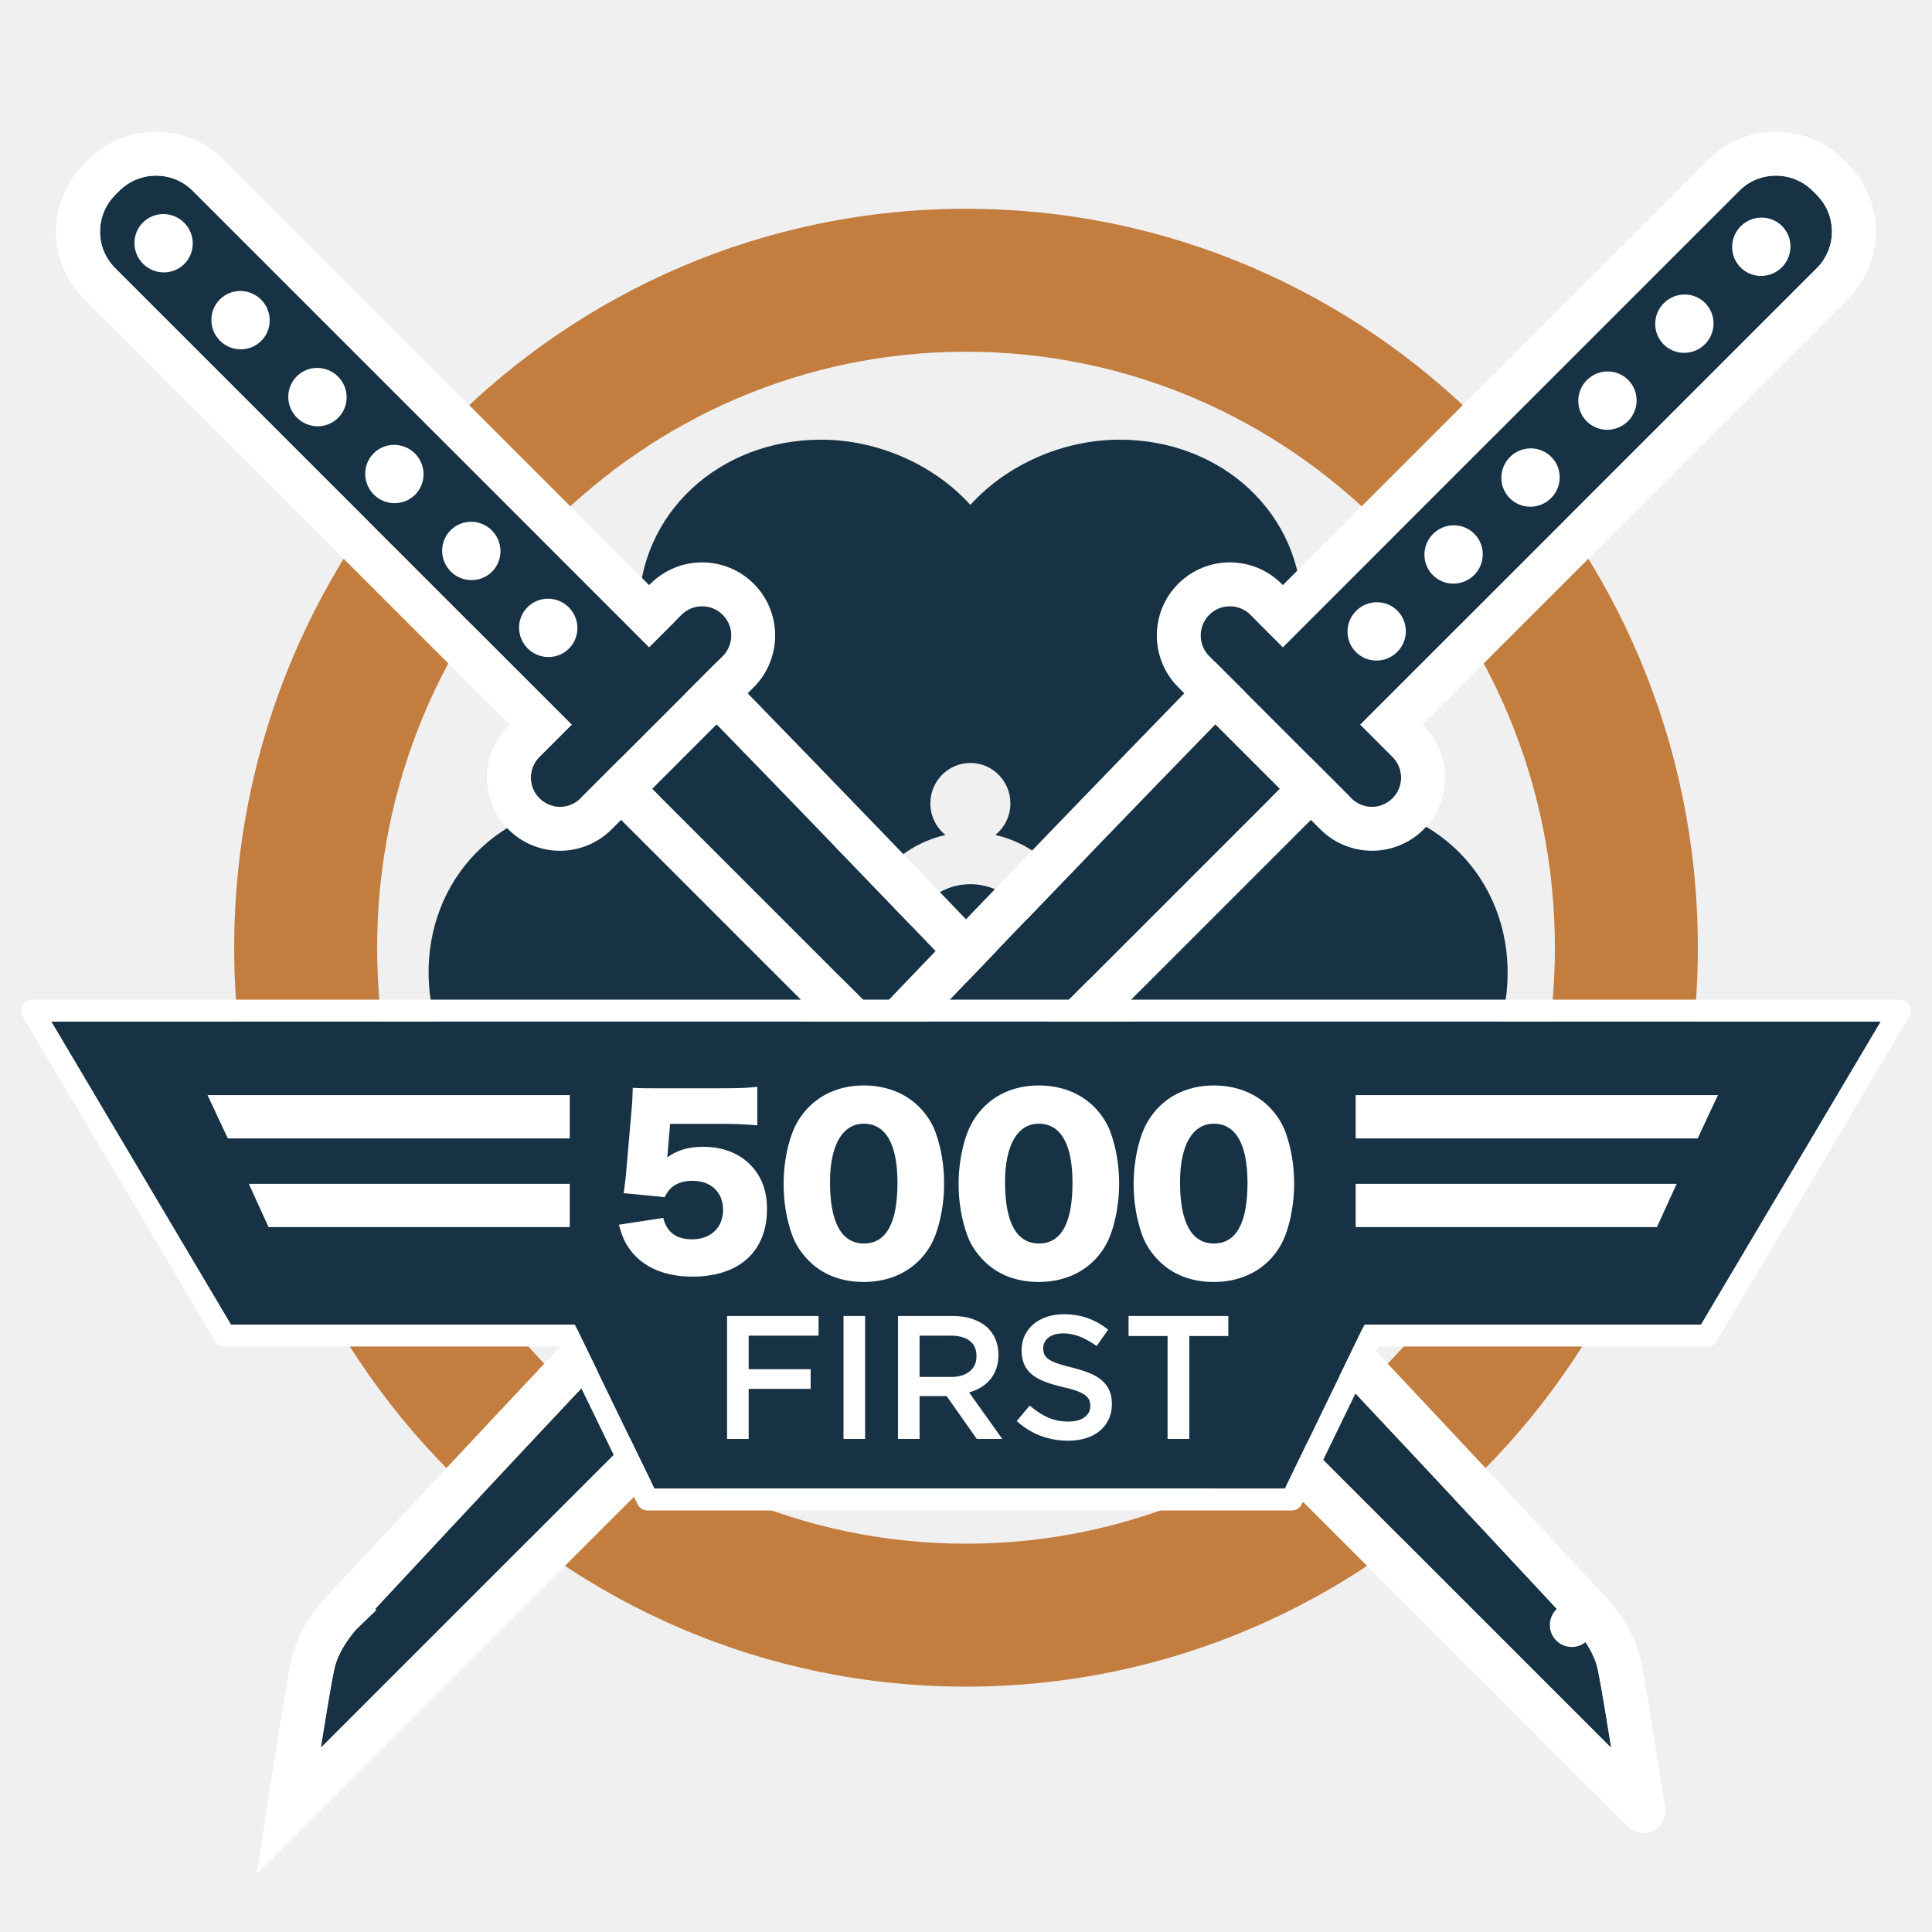
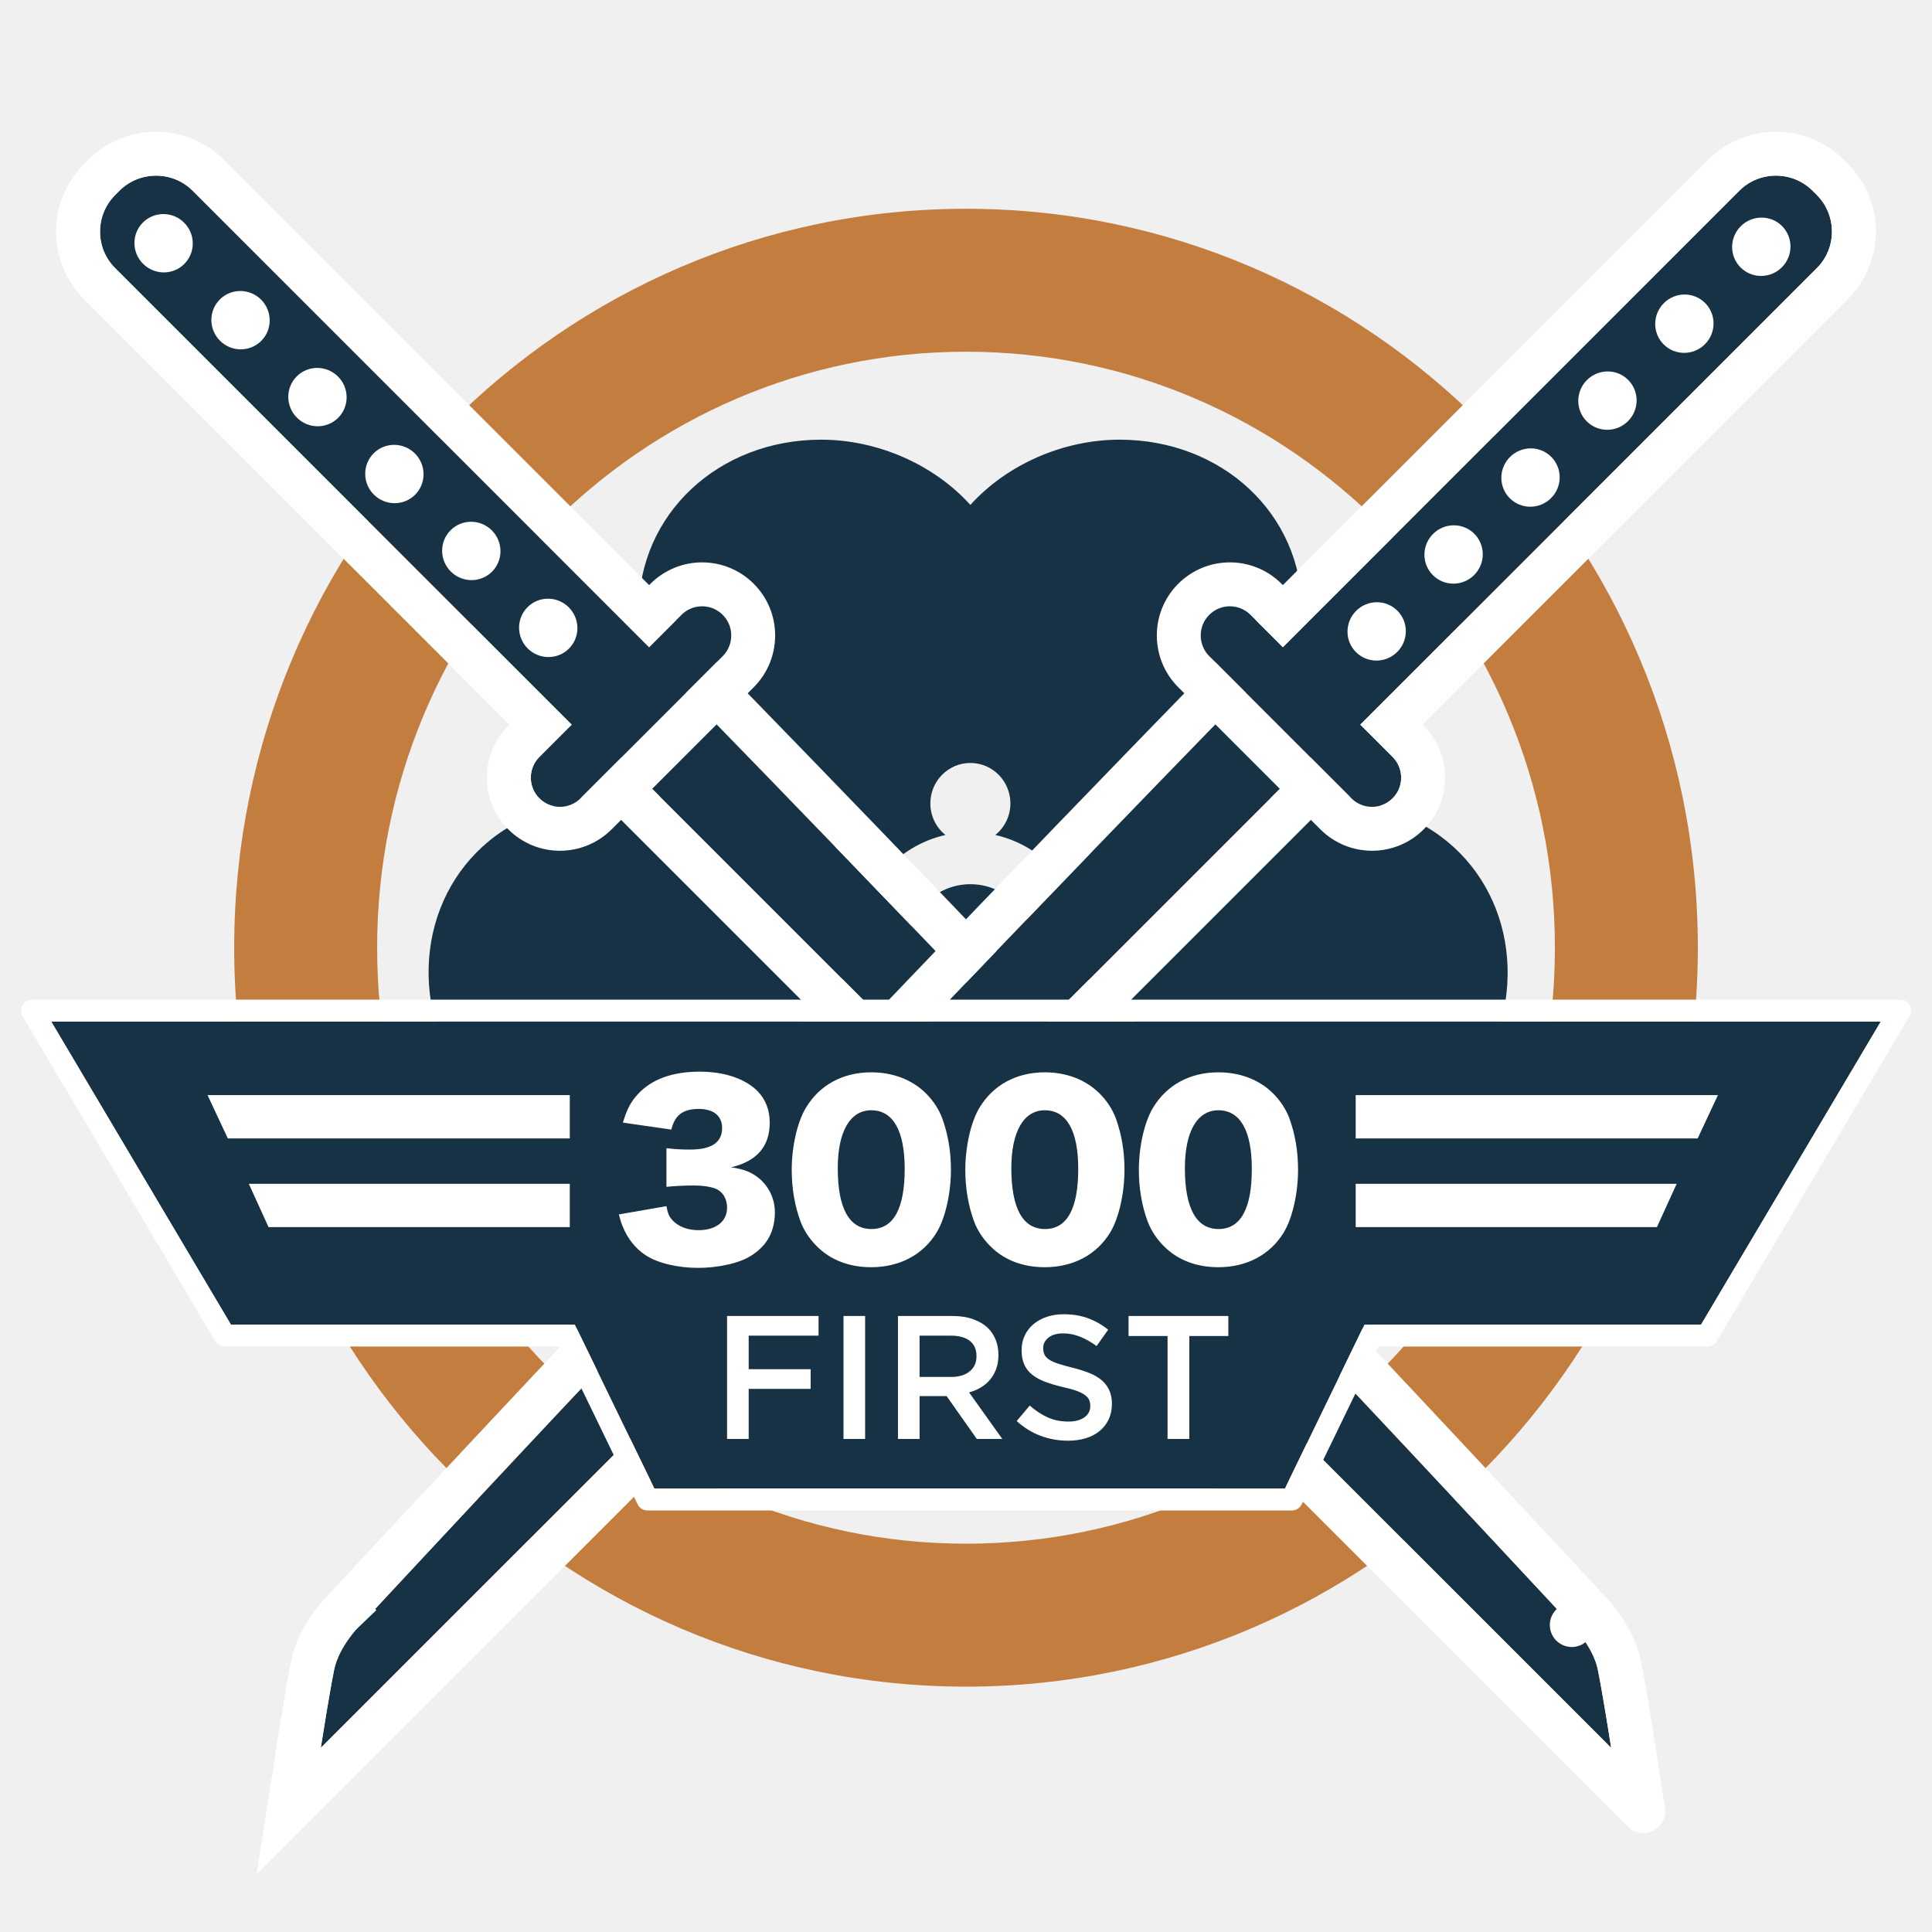
<svg xmlns="http://www.w3.org/2000/svg" xmlns:xlink="http://www.w3.org/1999/xlink" width="64" height="64" viewBox="0 0 64 64">
  <defs>
    <path id="a" d="M0,0 L3.055,0 C3.055,0 2.989,8.097 2.669,20.939 C2.348,33.782 1.955,44.132 1.955,44.132 C1.955,44.132 1.955,45.124 1.528,45.775 C1.101,46.426 0,47.933 0,47.933 L0,0 Z" />
    <path id="b" d="M6.111,23.1 L7.624,23.1 C8.159,23.1 8.593,23.529 8.593,24.067 C8.593,24.601 8.155,25.034 7.624,25.034 L0.969,25.034 C0.434,25.034 -1.06137321e-13,24.605 -1.06137321e-13,24.067 C-1.06137321e-13,23.533 0.438,23.1 0.969,23.1 L2.482,23.1 L2.482,1.713 C2.482,0.767 3.252,-2.0783375e-13 4.201,-2.0783375e-13 L4.392,-2.0783375e-13 C5.341,-2.0783375e-13 6.111,0.775 6.111,1.713 L6.111,23.1 Z" />
    <path id="c" d="M0,0 L3.055,0 C3.055,0 2.989,8.097 2.669,20.939 C2.348,33.782 1.955,44.132 1.955,44.132 C1.955,44.132 1.955,45.124 1.528,45.775 C1.101,46.426 0,47.933 0,47.933 L0,0 Z" />
    <path id="d" d="M6.111,23.1 L6.111,1.713 C6.111,0.775 5.341,1.70530257e-13 4.392,1.70530257e-13 L4.201,1.70530257e-13 C3.252,1.70530257e-13 2.482,0.767 2.482,1.713 L2.482,23.1 L0.969,23.1 C0.438,23.1 5.54223334e-13,23.533 5.54223334e-13,24.067 C5.54223334e-13,24.605 0.434,25.034 0.969,25.034 L7.624,25.034 C8.155,25.034 8.593,24.601 8.593,24.067 C8.593,23.529 8.159,23.1 7.624,23.1 L6.111,23.1 Z" />
    <polygon id="e" points="45.2 40.878 56.351 40.878 62.303 30.842 1.697 30.842 7.649 40.878 19.043 40.878 21.677 46.309 42.566 46.309 45.2 40.878" />
  </defs>
  <g fill="none" fill-rule="evenodd">
    <rect width="64" height="64" />
    <g transform="translate(0 3)">
      <g fill-rule="nonzero" transform="translate(7.758 3.916)">
        <path fill="#C37D3E" d="M24.242,44.221 C35.006,44.221 43.75,35.392 43.75,24.478 C43.75,13.564 35.006,4.735 24.242,4.735 C13.479,4.735 4.735,13.564 4.735,24.478 C4.735,35.392 13.479,44.221 24.242,44.221 Z M24.242,48.956 C10.854,48.956 0,37.997 0,24.478 C0,10.959 10.854,0 24.242,0 C37.631,0 48.485,10.959 48.485,24.478 C48.485,37.997 37.631,48.956 24.242,48.956 Z" />
        <path fill="#163244" d="M23.55,28.209 L23.558,34.917 C23.558,34.917 23.709,37.578 20.15,39.653 C17.414,41.248 13.978,40.177 12.275,37.2 C11.341,35.567 11.114,33.522 11.657,31.797 C9.905,31.409 8.266,30.188 7.332,28.555 C5.629,25.577 6.429,22.037 9.165,20.442 C12.819,18.312 15.301,19.903 15.301,19.903 L20.8,23.245 C20.67,23.632 20.599,24.047 20.599,24.478 C20.599,24.901 20.667,25.309 20.793,25.69 C20.398,25.463 19.896,25.448 19.474,25.694 C18.84,26.064 18.623,26.882 18.989,27.523 C19.355,28.163 20.166,28.382 20.8,28.013 C21.208,27.775 21.443,27.351 21.462,26.908 C21.987,27.552 22.716,28.019 23.55,28.209 Z M27.952,23.183 L33.323,19.918 C33.323,19.918 35.805,18.327 39.459,20.457 C42.195,22.052 42.995,25.592 41.292,28.57 C40.359,30.203 38.719,31.424 36.967,31.812 C37.51,33.537 37.283,35.582 36.349,37.215 C34.646,40.192 31.21,41.263 28.474,39.668 C24.915,37.593 25.066,34.932 25.066,34.932 L25.074,28.24 C25.899,28.087 26.631,27.664 27.176,27.066 C27.234,27.455 27.46,27.815 27.824,28.028 C28.459,28.397 29.269,28.178 29.636,27.538 C30.002,26.897 29.784,26.079 29.15,25.709 C28.787,25.497 28.365,25.479 28.002,25.622 C28.114,25.261 28.175,24.877 28.175,24.478 C28.175,24.023 28.096,23.587 27.952,23.183 Z M21.494,22.008 L16.008,18.944 C16.008,18.944 13.402,17.568 13.402,13.308 C13.402,10.119 16.038,7.649 19.444,7.649 C21.311,7.649 23.179,8.472 24.387,9.81 C25.595,8.472 27.463,7.649 29.33,7.649 C32.735,7.649 35.372,10.119 35.372,13.308 C35.372,17.458 33.014,18.657 33.014,18.657 L27.269,21.996 C26.745,21.376 26.029,20.927 25.213,20.744 C25.517,20.499 25.713,20.121 25.713,19.697 C25.713,18.958 25.119,18.358 24.387,18.358 C23.655,18.358 23.061,18.958 23.061,19.697 C23.061,20.121 23.256,20.499 23.561,20.744 C22.74,20.929 22.019,21.382 21.494,22.008 Z M24.387,26.581 C23.236,26.581 22.304,25.64 22.304,24.478 C22.304,23.316 23.236,22.374 24.387,22.374 C25.537,22.374 26.47,23.316 26.47,24.478 C26.47,25.64 25.537,26.581 24.387,26.581 Z" />
      </g>
      <g transform="rotate(-45 8.181 2.19)">
        <g transform="translate(2.864 23.485)" stroke-linecap="round" stroke-linejoin="round">
          <use fill="#163244" xlink:href="#a" />
          <path stroke="#FFFFFF" stroke-width="1.455" d="M-0.727,-0.727 L3.789,-0.727 L3.783,0.006 C3.782,0.07 3.782,0.07 3.779,0.38 C3.776,0.689 3.772,1.054 3.767,1.474 C3.753,2.675 3.734,4.076 3.709,5.665 C3.638,10.204 3.536,15.337 3.396,20.958 C3.347,22.896 3.296,24.844 3.241,26.795 C3.119,31.173 2.988,35.366 2.856,39.229 C2.811,40.581 2.768,41.795 2.73,42.853 C2.716,43.223 2.704,43.547 2.694,43.823 C2.684,44.102 2.684,44.102 1.955,44.132 L2.682,44.132 C2.682,44.475 2.631,44.954 2.472,45.451 C2.387,45.716 2.277,45.959 2.136,46.174 C1.989,46.398 1.763,46.724 1.475,47.129 C1.458,47.154 1.458,47.154 1.44,47.179 C1.253,47.441 1.054,47.719 0.854,47.995 C0.734,48.161 0.641,48.289 0.587,48.362 L-0.727,50.163 L-0.727,-0.727 Z" />
        </g>
        <use fill="#163244" xlink:href="#b" />
        <path stroke="#FFFFFF" stroke-width="1.455" d="M6.838,22.373 L7.624,22.373 C8.561,22.373 9.32,23.128 9.32,24.067 C9.32,25.002 8.557,25.761 7.624,25.761 L0.969,25.761 C0.032,25.761 -0.727,25.006 -0.727,24.067 C-0.727,23.132 0.036,22.373 0.969,22.373 L1.755,22.373 L1.755,1.713 C1.755,0.365 2.851,-0.727 4.201,-0.727 L4.392,-0.727 C5.74,-0.727 6.838,0.371 6.838,1.713 L6.838,22.373 Z" />
        <path fill="#FFFFFF" d="M4.201,3.235 C3.669,3.235 3.238,2.801 3.238,2.265 C3.238,1.729 3.669,1.295 4.201,1.295 C4.732,1.295 5.163,1.729 5.163,2.265 C5.163,2.801 4.732,3.235 4.201,3.235 Z M4.201,6.839 C3.669,6.839 3.238,6.405 3.238,5.869 C3.238,5.333 3.669,4.899 4.201,4.899 C4.732,4.899 5.163,5.333 5.163,5.869 C5.163,6.405 4.732,6.839 4.201,6.839 Z M4.201,10.443 C3.669,10.443 3.238,10.009 3.238,9.473 C3.238,8.937 3.669,8.502 4.201,8.502 C4.732,8.502 5.163,8.937 5.163,9.473 C5.163,10.009 4.732,10.443 4.201,10.443 Z M4.201,14.047 C3.669,14.047 3.238,13.612 3.238,13.077 C3.238,12.541 3.669,12.106 4.201,12.106 C4.732,12.106 5.163,12.541 5.163,13.077 C5.163,13.612 4.732,14.047 4.201,14.047 Z M4.201,17.651 C3.669,17.651 3.238,17.216 3.238,16.68 C3.238,16.145 3.669,15.71 4.201,15.71 C4.732,15.71 5.163,16.145 5.163,16.68 C5.163,17.216 4.732,17.651 4.201,17.651 Z M4.201,21.255 C3.669,21.255 3.238,20.82 3.238,20.284 C3.238,19.749 3.669,19.314 4.201,19.314 C4.732,19.314 5.163,19.749 5.163,20.284 C5.163,20.82 4.732,21.255 4.201,21.255 Z" />
      </g>
      <g transform="scale(-1 1) rotate(-45 -23.819 79.444)">
        <g transform="translate(2.864 23.485)">
          <use fill="#163244" xlink:href="#c" />
          <path stroke="#FFFFFF" stroke-width="1.455" d="M-0.727,-0.727 L3.789,-0.727 L3.783,0.006 C3.782,0.07 3.782,0.07 3.779,0.38 C3.776,0.689 3.772,1.054 3.767,1.474 C3.753,2.675 3.734,4.076 3.709,5.665 C3.638,10.204 3.536,15.337 3.396,20.958 C3.347,22.896 3.296,24.844 3.241,26.795 C3.119,31.173 2.988,35.366 2.856,39.229 C2.811,40.581 2.768,41.795 2.73,42.853 C2.716,43.223 2.704,43.547 2.694,43.823 C2.684,44.102 2.684,44.102 1.955,44.132 L2.682,44.132 C2.682,44.475 2.631,44.954 2.472,45.451 C2.387,45.716 2.277,45.959 2.136,46.174 C1.989,46.398 1.763,46.724 1.475,47.129 C1.458,47.154 1.458,47.154 1.44,47.179 C1.253,47.441 1.054,47.719 0.854,47.995 C0.734,48.161 0.641,48.289 0.587,48.362 L-0.727,50.163 L-0.727,-0.727 Z" />
        </g>
        <use fill="#163244" xlink:href="#d" />
        <path stroke="#FFFFFF" stroke-width="1.455" d="M6.838,22.373 L7.624,22.373 C8.561,22.373 9.32,23.128 9.32,24.067 C9.32,25.002 8.557,25.761 7.624,25.761 L0.969,25.761 C0.032,25.761 -0.727,25.006 -0.727,24.067 C-0.727,23.132 0.036,22.373 0.969,22.373 L1.755,22.373 L1.755,1.713 C1.755,0.365 2.851,-0.727 4.201,-0.727 L4.392,-0.727 C5.74,-0.727 6.838,0.371 6.838,1.713 L6.838,22.373 Z" />
        <path fill="#FFFFFF" d="M4.284,3.484 C3.752,3.484 3.321,3.049 3.321,2.514 C3.321,1.978 3.752,1.543 4.284,1.543 C4.815,1.543 5.246,1.978 5.246,2.514 C5.246,3.049 4.815,3.484 4.284,3.484 Z M4.284,7.088 C3.752,7.088 3.321,6.653 3.321,6.117 C3.321,5.582 3.752,5.147 4.284,5.147 C4.815,5.147 5.246,5.582 5.246,6.117 C5.246,6.653 4.815,7.088 4.284,7.088 Z M4.284,10.692 C3.752,10.692 3.321,10.257 3.321,9.721 C3.321,9.186 3.752,8.751 4.284,8.751 C4.815,8.751 5.246,9.186 5.246,9.721 C5.246,10.257 4.815,10.692 4.284,10.692 Z M4.284,14.296 C3.752,14.296 3.321,13.861 3.321,13.325 C3.321,12.789 3.752,12.355 4.284,12.355 C4.815,12.355 5.246,12.789 5.246,13.325 C5.246,13.861 4.815,14.296 4.284,14.296 Z M4.284,17.899 C3.752,17.899 3.321,17.465 3.321,16.929 C3.321,16.393 3.752,15.959 4.284,15.959 C4.815,15.959 5.246,16.393 5.246,16.929 C5.246,17.465 4.815,17.899 4.284,17.899 Z M4.284,21.503 C3.752,21.503 3.321,21.069 3.321,20.533 C3.321,19.997 3.752,19.563 4.284,19.563 C4.815,19.563 5.246,19.997 5.246,20.533 C5.246,21.069 4.815,21.503 4.284,21.503 Z" />
      </g>
      <g stroke-linecap="round" stroke-linejoin="round">
        <use fill="#163244" xlink:href="#e" />
        <path stroke="#FFFFFF" stroke-width=".727" d="M45.427,41.242 L42.794,46.672 L21.449,46.672 L18.815,41.242 L7.442,41.242 L1.059,30.478 L62.941,30.478 L56.558,41.242 L45.427,41.242 Z" />
      </g>
-       <path fill="#FFFFFF" d="M28.613 39.467C27.878 39.467 27.255 39.227 26.798 38.769 26.55 38.522 26.363 38.237 26.25 37.937 26.055 37.404 25.958 36.827 25.958 36.219 25.958 35.432 26.145 34.614 26.43 34.142 26.888 33.377 27.668 32.957 28.613 32.957 29.34 32.957 29.978 33.204 30.435 33.654 30.683 33.902 30.87 34.187 30.983 34.487 31.178 35.019 31.275 35.597 31.275 36.212 31.275 36.999 31.088 37.824 30.803 38.297 30.353 39.047 29.565 39.467 28.613 39.467zM28.613 34.224C27.908 34.224 27.495 34.937 27.495 36.159 27.495 37.502 27.878 38.192 28.62 38.192 29.355 38.192 29.73 37.517 29.73 36.182 29.73 34.899 29.34 34.224 28.613 34.224zM34.41 39.467C33.675 39.467 33.053 39.227 32.595 38.769 32.348 38.522 32.16 38.237 32.048 37.937 31.853 37.404 31.755 36.827 31.755 36.219 31.755 35.432 31.943 34.614 32.228 34.142 32.685 33.377 33.465 32.957 34.41 32.957 35.138 32.957 35.775 33.204 36.233 33.654 36.48 33.902 36.668 34.187 36.78 34.487 36.975 35.019 37.073 35.597 37.073 36.212 37.073 36.999 36.885 37.824 36.6 38.297 36.15 39.047 35.363 39.467 34.41 39.467zM34.41 34.224C33.705 34.224 33.293 34.937 33.293 36.159 33.293 37.502 33.675 38.192 34.418 38.192 35.153 38.192 35.528 37.517 35.528 36.182 35.528 34.899 35.138 34.224 34.41 34.224zM40.208 39.467C39.473 39.467 38.85 39.227 38.393 38.769 38.145 38.522 37.958 38.237 37.845 37.937 37.65 37.404 37.553 36.827 37.553 36.219 37.553 35.432 37.74 34.614 38.025 34.142 38.483 33.377 39.263 32.957 40.208 32.957 40.935 32.957 41.573 33.204 42.03 33.654 42.278 33.902 42.465 34.187 42.578 34.487 42.773 35.019 42.87 35.597 42.87 36.212 42.87 36.999 42.683 37.824 42.398 38.297 41.948 39.047 41.16 39.467 40.208 39.467zM40.208 34.224C40.935 34.224 41.325 34.899 41.325 36.182 41.325 37.517 40.95 38.192 40.215 38.192 39.473 38.192 39.09 37.502 39.09 36.159 39.09 34.937 39.503 34.224 40.208 34.224zM22.197 34.229L22.124 35.106C22.124 35.143 22.116 35.216 22.102 35.34 22.431 35.099 22.811 34.989 23.287 34.989 23.938 34.989 24.471 35.194 24.859 35.589 25.225 35.962 25.408 36.438 25.408 37.052 25.408 38.456 24.486 39.29 22.936 39.29 22.014 39.29 21.29 38.975 20.866 38.39 20.697 38.164 20.61 37.952 20.5 37.571L21.97 37.344C22.094 37.827 22.402 38.054 22.928 38.054 23.543 38.054 23.952 37.666 23.952 37.081 23.952 36.496 23.557 36.116 22.943 36.116 22.482 36.116 22.182 36.299 22.021 36.657L20.661 36.525C20.69 36.306 20.712 36.13 20.734 35.926L20.932 33.644C20.946 33.49 20.953 33.315 20.961 33.037 21.268 33.051 21.341 33.051 21.692 33.051L23.879 33.051C24.523 33.051 24.793 33.037 25.086 33L25.086 34.28C24.698 34.243 24.362 34.229 23.894 34.229L22.197 34.229zM18.875 33.277L6.875 33.277 7.547 34.712 18.875 34.712 18.875 33.277zM18.875 36.215L8.242 36.215 8.896 37.649 18.875 37.649 18.875 36.215zM44.909 33.277L56.909 33.277 56.237 34.712 44.909 34.712 44.909 33.277zM44.909 36.215L55.542 36.215 54.888 37.649 44.909 37.649 44.909 36.215z" />
+       <path fill="#FFFFFF" d="M20.5 37.23C20.552 37.423 20.582 37.52 20.626 37.624 20.79 38.033 21.05 38.36 21.393 38.584 21.787 38.844 22.456 39 23.126 39 23.683 39 24.286 38.888 24.673 38.71 24.948 38.584 25.208 38.375 25.372 38.152 25.565 37.892 25.669 37.542 25.669 37.163 25.669 36.732 25.491 36.345 25.179 36.062 24.918 35.839 24.673 35.735 24.219 35.668 25.074 35.467 25.498 34.977 25.498 34.188 25.498 33.764 25.357 33.407 25.082 33.132 24.658 32.723 23.988 32.5 23.178 32.5 22.27 32.5 21.586 32.753 21.132 33.244 20.894 33.504 20.775 33.727 20.634 34.188L22.24 34.419C22.352 33.943 22.62 33.735 23.148 33.735 23.639 33.735 23.921 33.965 23.921 34.367 23.921 34.843 23.572 35.081 22.865 35.081 22.575 35.081 22.33 35.066 22.077 35.036L22.077 36.315C22.367 36.285 22.702 36.271 22.992 36.271 23.282 36.271 23.512 36.308 23.683 36.367 23.936 36.464 24.085 36.702 24.085 37.007 24.085 37.461 23.721 37.751 23.14 37.751 22.783 37.751 22.486 37.639 22.285 37.431 22.166 37.304 22.121 37.2 22.077 36.955L20.5 37.23zM28.86 38.978C28.131 38.978 27.514 38.74 27.06 38.286 26.815 38.041 26.629 37.758 26.517 37.461 26.324 36.932 26.227 36.36 26.227 35.757 26.227 34.977 26.413 34.166 26.696 33.697 27.15 32.939 27.923 32.522 28.86 32.522 29.582 32.522 30.214 32.768 30.668 33.214 30.913 33.459 31.099 33.742 31.211 34.039 31.404 34.568 31.501 35.14 31.501 35.75 31.501 36.531 31.315 37.349 31.032 37.818 30.586 38.561 29.805 38.978 28.86 38.978zM28.86 33.779C28.161 33.779 27.752 34.486 27.752 35.698 27.752 37.029 28.131 37.713 28.868 37.713 29.597 37.713 29.969 37.044 29.969 35.72 29.969 34.449 29.582 33.779 28.86 33.779zM34.61 38.978C33.881 38.978 33.264 38.74 32.81 38.286 32.564 38.041 32.379 37.758 32.267 37.461 32.074 36.932 31.977 36.36 31.977 35.757 31.977 34.977 32.163 34.166 32.445 33.697 32.899 32.939 33.673 32.522 34.61 32.522 35.331 32.522 35.964 32.768 36.417 33.214 36.663 33.459 36.849 33.742 36.96 34.039 37.154 34.568 37.25 35.14 37.25 35.75 37.25 36.531 37.064 37.349 36.782 37.818 36.336 38.561 35.555 38.978 34.61 38.978zM34.61 33.779C33.911 33.779 33.502 34.486 33.502 35.698 33.502 37.029 33.881 37.713 34.617 37.713 35.346 37.713 35.718 37.044 35.718 35.72 35.718 34.449 35.331 33.779 34.61 33.779zM40.36 38.978C39.631 38.978 39.013 38.74 38.56 38.286 38.314 38.041 38.128 37.758 38.017 37.461 37.823 36.932 37.726 36.36 37.726 35.757 37.726 34.977 37.912 34.166 38.195 33.697 38.649 32.939 39.422 32.522 40.36 32.522 41.081 32.522 41.713 32.768 42.167 33.214 42.412 33.459 42.598 33.742 42.71 34.039 42.903 34.568 43 35.14 43 35.75 43 36.531 42.814 37.349 42.531 37.818 42.085 38.561 41.304 38.978 40.36 38.978zM40.36 33.779C39.66 33.779 39.251 34.486 39.251 35.698 39.251 37.029 39.631 37.713 40.367 37.713 41.096 37.713 41.468 37.044 41.468 35.72 41.468 34.449 41.081 33.779 40.36 33.779zM18.875 33.277L6.875 33.277 7.547 34.712 18.875 34.712 18.875 33.277zM18.875 36.215L8.242 36.215 8.896 37.649 18.875 37.649 18.875 36.215zM44.909 33.277L56.909 33.277 56.237 34.712 44.909 34.712 44.909 33.277zM44.909 36.215L55.542 36.215 54.888 37.649 44.909 37.649 44.909 36.215z" />
      <g fill="#FFFFFF" transform="translate(24.03 39.667)">
        <path d="M0.055,0.927 L3.086,0.927 L3.086,1.579 L0.771,1.579 L0.771,2.69 L2.824,2.69 L2.824,3.342 L0.771,3.342 L0.771,5 L0.055,5 L0.055,0.927 Z M3.912,0.927 L4.628,0.927 L4.628,5 L3.912,5 L3.912,0.927 Z M7.479,2.946 C7.735,2.946 7.939,2.885 8.09,2.763 C8.241,2.641 8.317,2.475 8.317,2.265 L8.317,2.254 C8.317,2.033 8.243,1.865 8.096,1.751 C7.948,1.636 7.741,1.579 7.473,1.579 L6.432,1.579 L6.432,2.946 L7.479,2.946 Z M5.716,0.927 L7.531,0.927 C7.787,0.927 8.014,0.963 8.212,1.035 C8.41,1.107 8.575,1.207 8.707,1.335 C8.815,1.447 8.899,1.577 8.957,1.724 C9.015,1.872 9.044,2.035 9.044,2.213 L9.044,2.225 C9.044,2.392 9.02,2.542 8.971,2.676 C8.923,2.809 8.856,2.928 8.771,3.031 C8.685,3.133 8.584,3.221 8.465,3.292 C8.347,3.364 8.216,3.419 8.072,3.458 L9.172,5 L8.328,5 L7.328,3.58 L6.432,3.58 L6.432,5 L5.716,5 L5.716,0.927 Z M11.348,5.058 C11.034,5.058 10.733,5.005 10.446,4.898 C10.159,4.792 9.894,4.628 9.649,4.407 L10.08,3.895 C10.278,4.065 10.477,4.196 10.679,4.287 C10.881,4.378 11.11,4.424 11.366,4.424 C11.587,4.424 11.762,4.377 11.892,4.284 C12.022,4.191 12.087,4.067 12.087,3.912 L12.087,3.9 C12.087,3.827 12.074,3.762 12.049,3.705 C12.024,3.649 11.977,3.596 11.91,3.545 C11.842,3.495 11.749,3.448 11.63,3.406 C11.512,3.363 11.358,3.32 11.168,3.278 C10.951,3.227 10.758,3.17 10.589,3.106 C10.42,3.042 10.279,2.965 10.164,2.873 C10.05,2.782 9.962,2.671 9.902,2.539 C9.842,2.407 9.812,2.248 9.812,2.062 L9.812,2.05 C9.812,1.876 9.847,1.716 9.917,1.57 C9.987,1.425 10.083,1.301 10.205,1.198 C10.327,1.095 10.473,1.015 10.644,0.956 C10.815,0.898 11.001,0.869 11.203,0.869 C11.501,0.869 11.77,0.913 12.008,1 C12.247,1.087 12.471,1.214 12.68,1.381 L12.296,1.922 C12.11,1.786 11.926,1.683 11.744,1.611 C11.561,1.539 11.377,1.503 11.191,1.503 C10.982,1.503 10.819,1.55 10.702,1.643 C10.586,1.736 10.528,1.85 10.528,1.986 L10.528,1.998 C10.528,2.075 10.541,2.144 10.568,2.204 C10.596,2.264 10.645,2.319 10.717,2.367 C10.789,2.416 10.888,2.461 11.014,2.504 C11.14,2.547 11.3,2.591 11.494,2.638 C11.707,2.692 11.896,2.752 12.061,2.818 C12.226,2.884 12.362,2.965 12.471,3.06 C12.58,3.155 12.662,3.265 12.718,3.391 C12.775,3.517 12.803,3.664 12.803,3.831 L12.803,3.842 C12.803,4.032 12.767,4.203 12.695,4.354 C12.623,4.505 12.523,4.633 12.395,4.738 C12.267,4.843 12.114,4.922 11.936,4.977 C11.757,5.031 11.561,5.058 11.348,5.058 Z M14.647,1.591 L13.355,1.591 L13.355,0.927 L16.66,0.927 L16.66,1.591 L15.368,1.591 L15.368,5 L14.647,5 L14.647,1.591 Z" />
      </g>
    </g>
  </g>
</svg>
